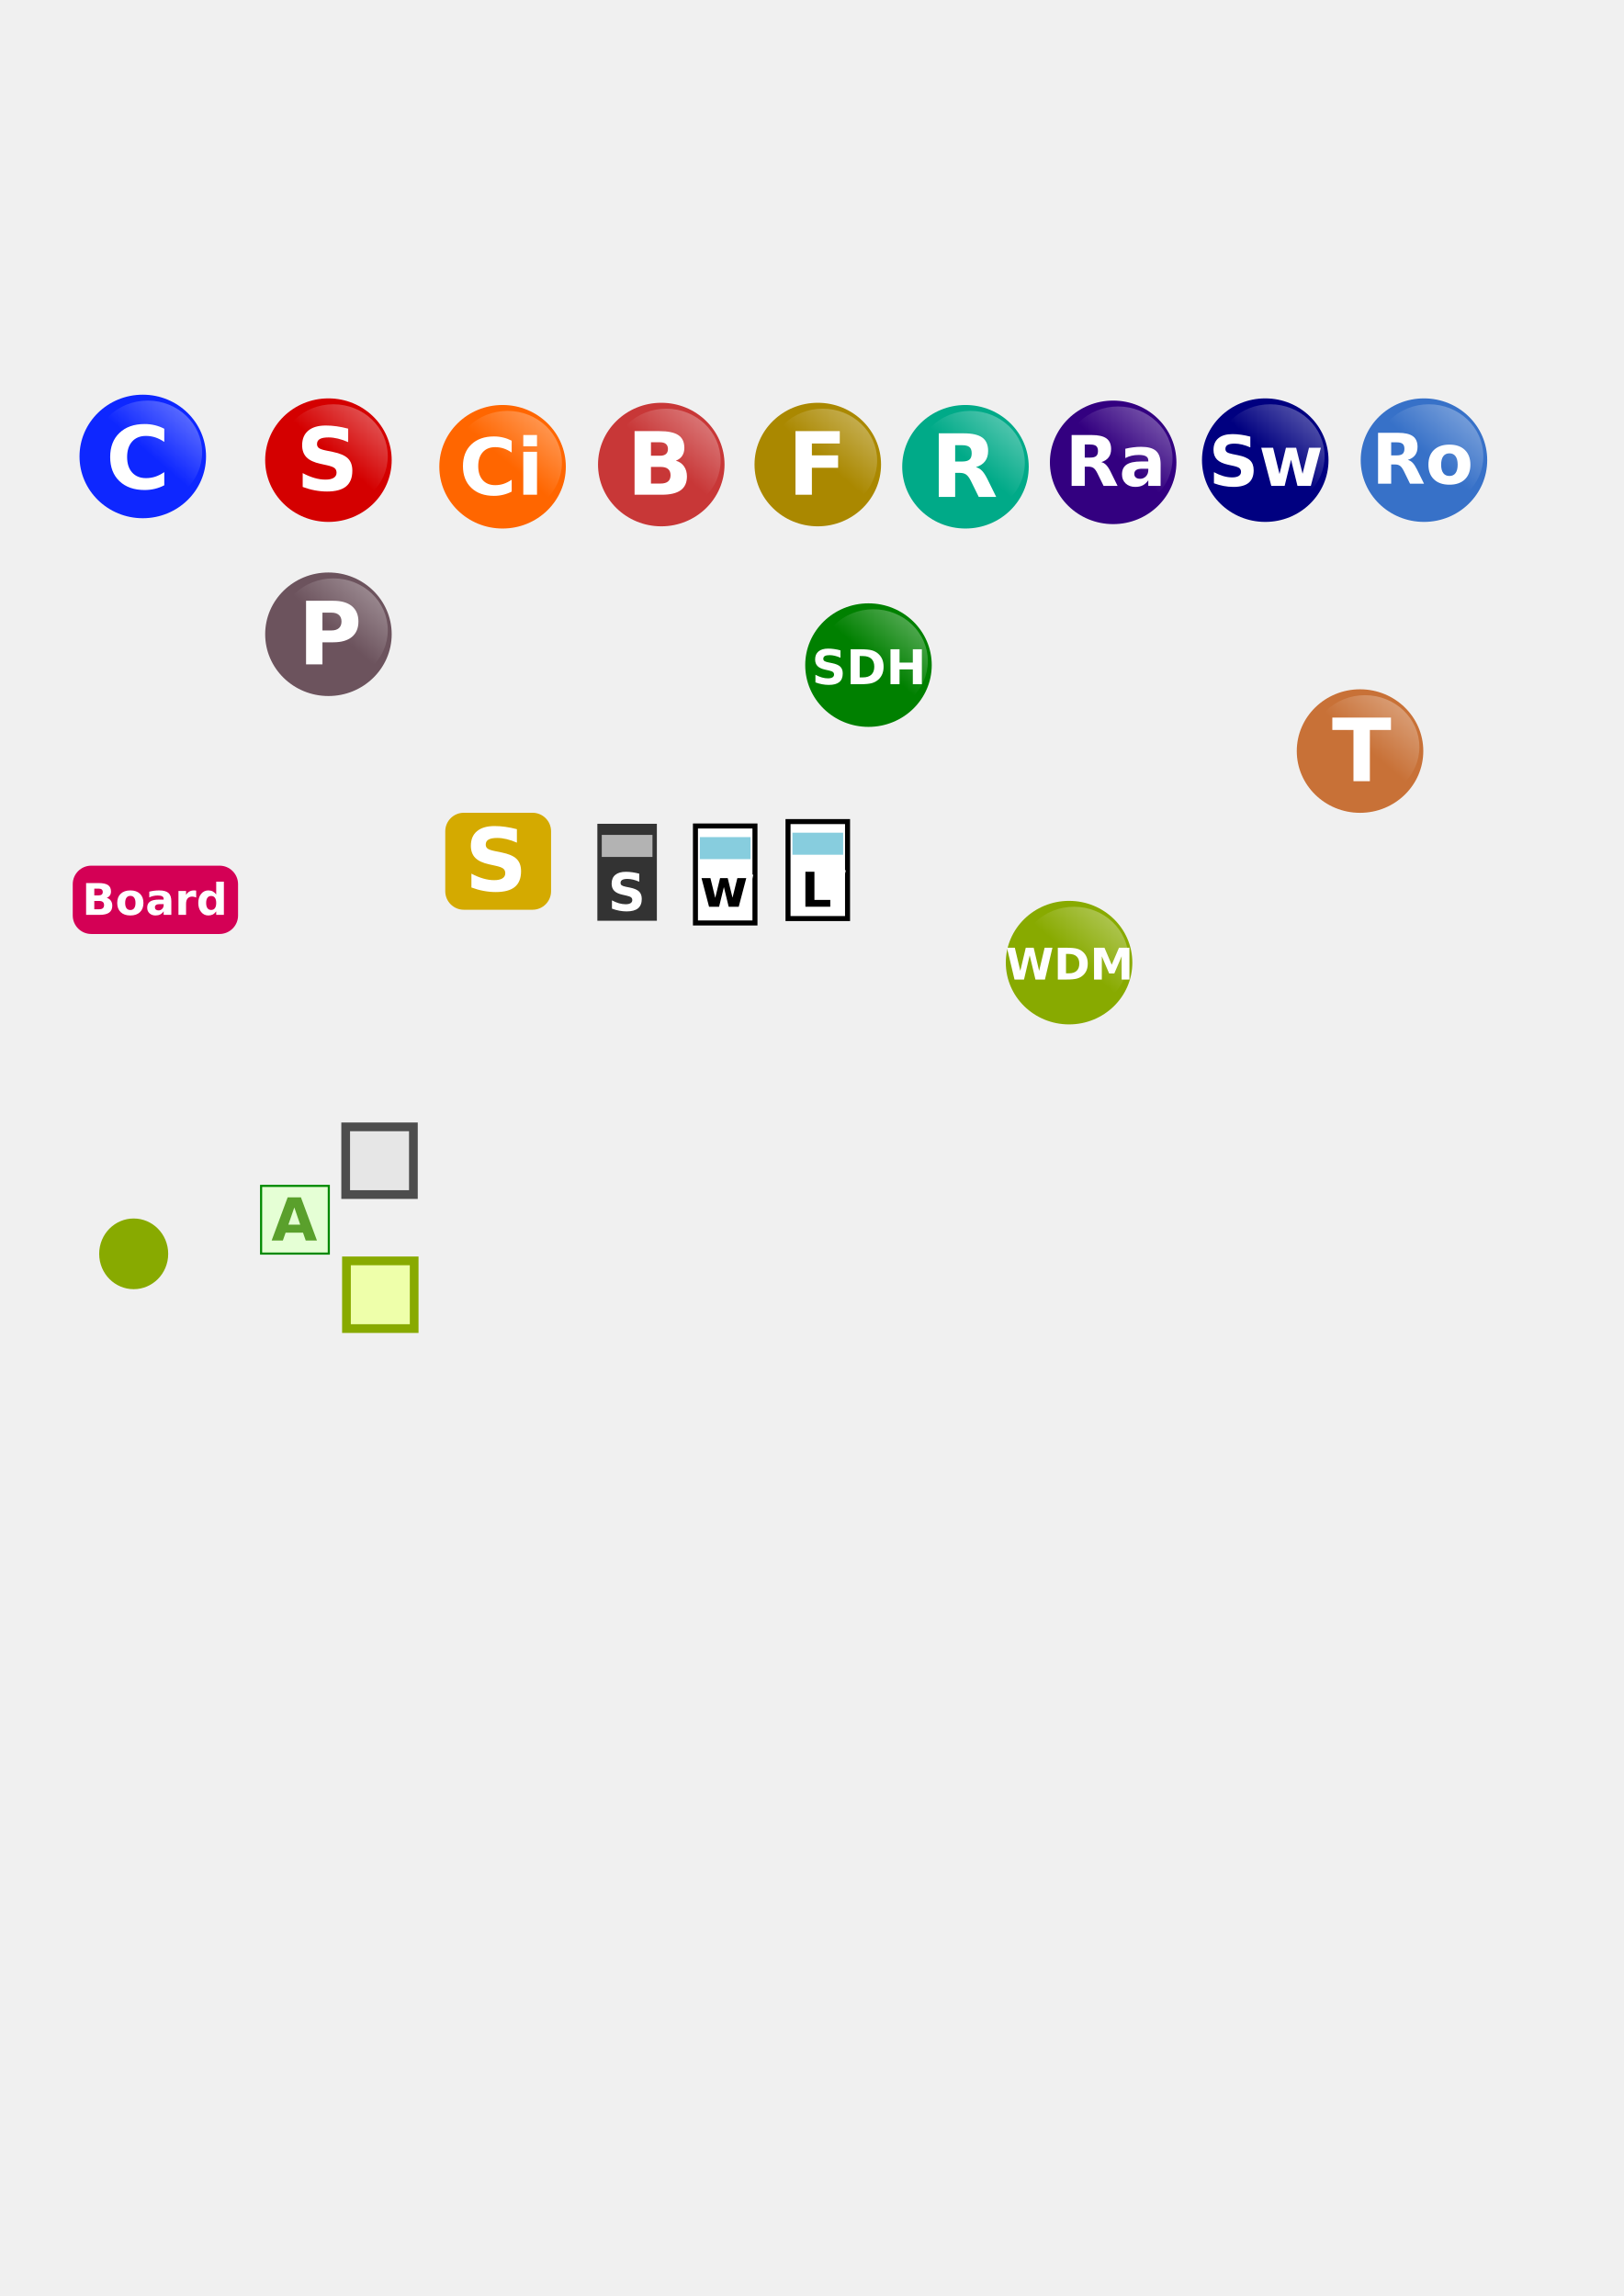
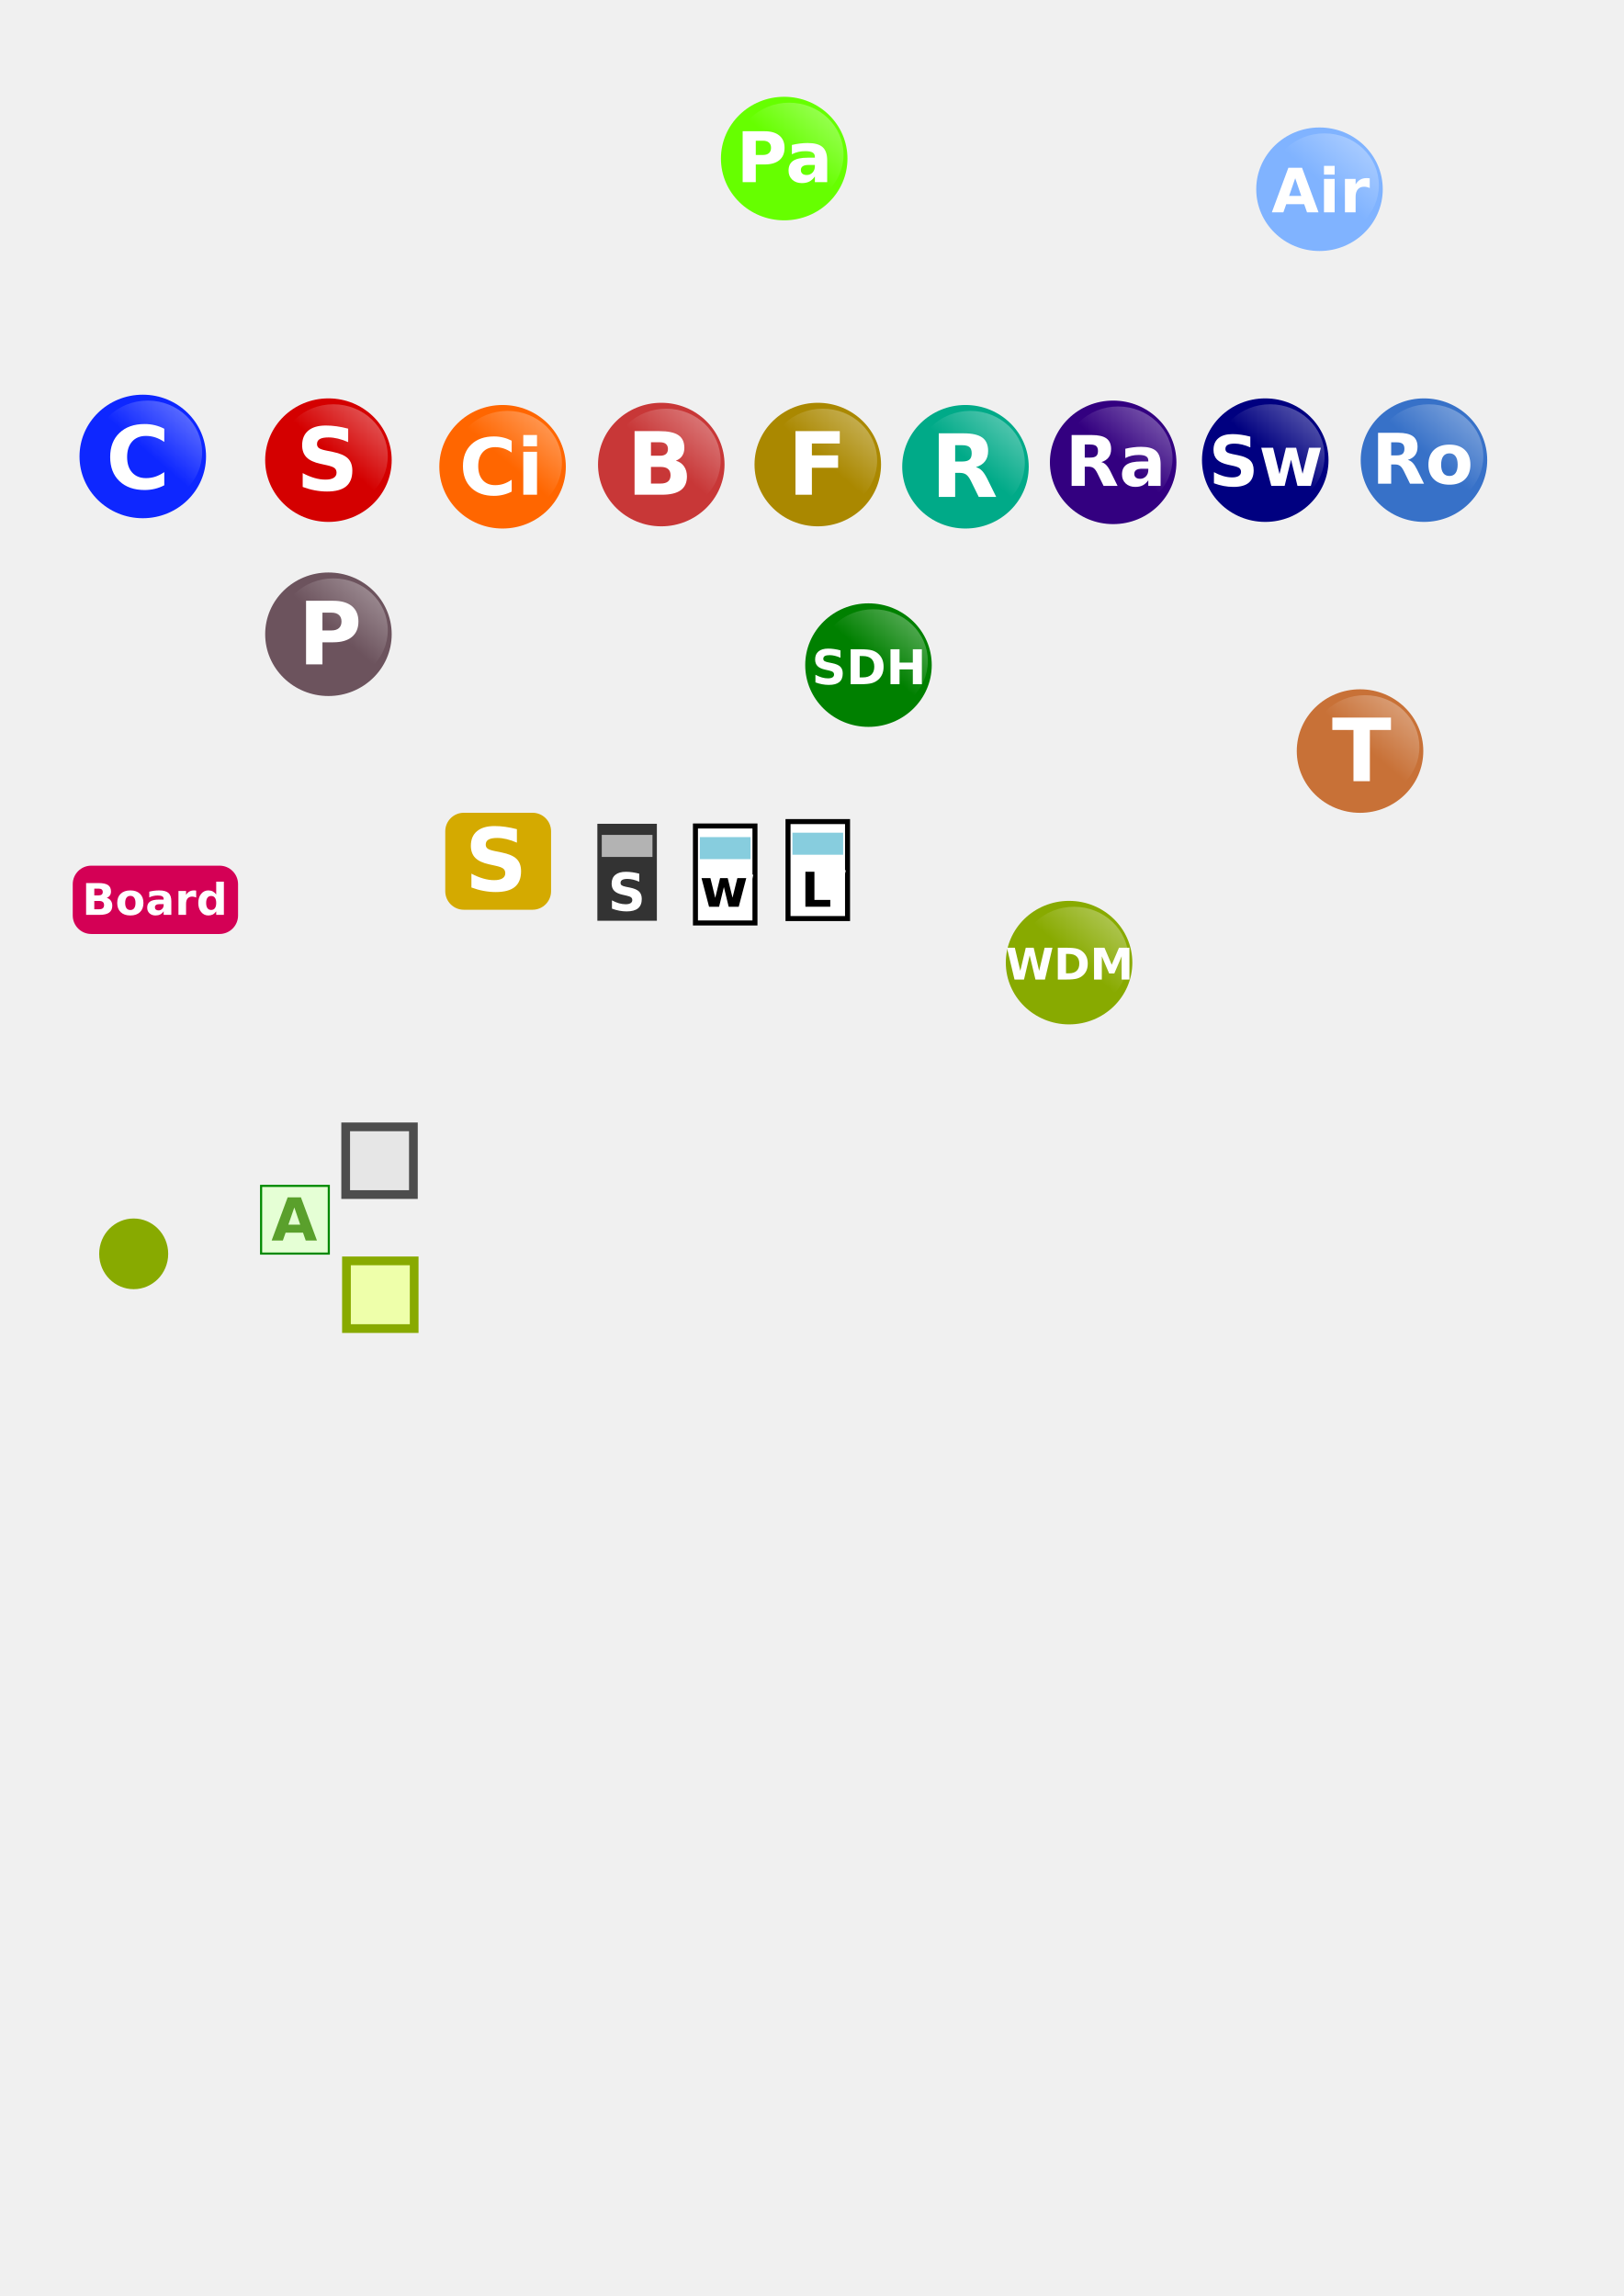
<svg xmlns="http://www.w3.org/2000/svg" xmlns:xlink="http://www.w3.org/1999/xlink" width="744.094" height="1052.362" id="svg2" version="1.1">
  <defs id="defs4">
    <linearGradient id="linearGradient3622">
      <stop style="stop-color:#ffffff;stop-opacity:1;" offset="0" id="stop3624" />
      <stop style="stop-color:#ffffff;stop-opacity:0;" offset="1" id="stop3626" />
    </linearGradient>
    <linearGradient xlink:href="#linearGradient3622" id="linearGradient3628" x1="352.665" y1="156.217" x2="278.571" y2="230.934" gradientUnits="userSpaceOnUse" />
    <linearGradient xlink:href="#linearGradient3622-1" id="linearGradient3628-7" x1="352.665" y1="156.217" x2="278.571" y2="230.934" gradientUnits="userSpaceOnUse" />
    <linearGradient id="linearGradient3622-1">
      <stop style="stop-color:#ffffff;stop-opacity:1;" offset="0" id="stop3624-3" />
      <stop style="stop-color:#ffffff;stop-opacity:0;" offset="1" id="stop3626-1" />
    </linearGradient>
    <linearGradient xlink:href="#linearGradient3622-1-5" id="linearGradient3628-7-5" x1="352.665" y1="156.217" x2="278.571" y2="230.934" gradientUnits="userSpaceOnUse" />
    <linearGradient id="linearGradient3622-1-5">
      <stop style="stop-color:#ffffff;stop-opacity:1;" offset="0" id="stop3624-3-8" />
      <stop style="stop-color:#ffffff;stop-opacity:0;" offset="1" id="stop3626-1-7" />
    </linearGradient>
    <linearGradient xlink:href="#linearGradient3622-1-5-2" id="linearGradient3628-7-5-6" x1="352.665" y1="156.217" x2="278.571" y2="230.934" gradientUnits="userSpaceOnUse" />
    <linearGradient id="linearGradient3622-1-5-2">
      <stop style="stop-color:#ffffff;stop-opacity:1;" offset="0" id="stop3624-3-8-8" />
      <stop style="stop-color:#ffffff;stop-opacity:0;" offset="1" id="stop3626-1-7-4" />
    </linearGradient>
    <linearGradient xlink:href="#linearGradient3622-1-5-0" id="linearGradient3628-7-5-4" x1="352.665" y1="156.217" x2="278.571" y2="230.934" gradientUnits="userSpaceOnUse" />
    <linearGradient id="linearGradient3622-1-5-0">
      <stop style="stop-color:#ffffff;stop-opacity:1;" offset="0" id="stop3624-3-8-9" />
      <stop style="stop-color:#ffffff;stop-opacity:0;" offset="1" id="stop3626-1-7-1" />
    </linearGradient>
    <linearGradient xlink:href="#linearGradient3622-1-5-1" id="linearGradient3628-7-5-3" x1="352.665" y1="156.217" x2="278.571" y2="230.934" gradientUnits="userSpaceOnUse" />
    <linearGradient id="linearGradient3622-1-5-1">
      <stop style="stop-color:#ffffff;stop-opacity:1;" offset="0" id="stop3624-3-8-1" />
      <stop style="stop-color:#ffffff;stop-opacity:0;" offset="1" id="stop3626-1-7-9" />
    </linearGradient>
    <linearGradient xlink:href="#linearGradient3622-1-5-7" id="linearGradient3628-7-5-1" x1="352.665" y1="156.217" x2="278.571" y2="230.934" gradientUnits="userSpaceOnUse" />
    <linearGradient id="linearGradient3622-1-5-7">
      <stop style="stop-color:#ffffff;stop-opacity:1;" offset="0" id="stop3624-3-8-5" />
      <stop style="stop-color:#ffffff;stop-opacity:0;" offset="1" id="stop3626-1-7-7" />
    </linearGradient>
    <linearGradient xlink:href="#linearGradient3622-1-5-7-2" id="linearGradient3628-7-5-1-3" x1="352.665" y1="156.217" x2="278.571" y2="230.934" gradientUnits="userSpaceOnUse" />
    <linearGradient id="linearGradient3622-1-5-7-2">
      <stop style="stop-color:#ffffff;stop-opacity:1;" offset="0" id="stop3624-3-8-5-9" />
      <stop style="stop-color:#ffffff;stop-opacity:0;" offset="1" id="stop3626-1-7-7-5" />
    </linearGradient>
    <linearGradient xlink:href="#linearGradient3622-1-5-7-6" id="linearGradient3628-7-5-1-6" x1="352.665" y1="156.217" x2="278.571" y2="230.934" gradientUnits="userSpaceOnUse" />
    <linearGradient id="linearGradient3622-1-5-7-6">
      <stop style="stop-color:#ffffff;stop-opacity:1;" offset="0" id="stop3624-3-8-5-7" />
      <stop style="stop-color:#ffffff;stop-opacity:0;" offset="1" id="stop3626-1-7-7-2" />
    </linearGradient>
    <linearGradient xlink:href="#linearGradient3622-1-1" id="linearGradient3628-7-2" x1="352.665" y1="156.217" x2="278.571" y2="230.934" gradientUnits="userSpaceOnUse" />
    <linearGradient id="linearGradient3622-1-1">
      <stop style="stop-color:#ffffff;stop-opacity:1;" offset="0" id="stop3624-3-0" />
      <stop style="stop-color:#ffffff;stop-opacity:0;" offset="1" id="stop3626-1-8" />
    </linearGradient>
    <linearGradient xlink:href="#linearGradient3622-1-1-0" id="linearGradient3628-7-2-0" x1="352.665" y1="156.217" x2="278.571" y2="230.934" gradientUnits="userSpaceOnUse" />
    <linearGradient id="linearGradient3622-1-1-0">
      <stop style="stop-color:#ffffff;stop-opacity:1;" offset="0" id="stop3624-3-0-6" />
      <stop style="stop-color:#ffffff;stop-opacity:0;" offset="1" id="stop3626-1-8-4" />
    </linearGradient>
    <linearGradient xlink:href="#linearGradient3622-1-1-0-6" id="linearGradient3628-7-2-0-7" x1="352.665" y1="156.217" x2="278.571" y2="230.934" gradientUnits="userSpaceOnUse" />
    <linearGradient id="linearGradient3622-1-1-0-6">
      <stop style="stop-color:#ffffff;stop-opacity:1;" offset="0" id="stop3624-3-0-6-9" />
      <stop style="stop-color:#ffffff;stop-opacity:0;" offset="1" id="stop3626-1-8-4-1" />
    </linearGradient>
    <linearGradient xlink:href="#linearGradient3622-1-10" id="linearGradient3628-7-1" x1="352.665" y1="156.217" x2="278.571" y2="230.934" gradientUnits="userSpaceOnUse" />
    <linearGradient id="linearGradient3622-1-10">
      <stop style="stop-color:#ffffff;stop-opacity:1;" offset="0" id="stop3624-3-3" />
      <stop style="stop-color:#ffffff;stop-opacity:0;" offset="1" id="stop3626-1-4" />
+     </linearGradient>
+     <linearGradient xlink:href="#linearGradient3622-0" id="linearGradient3628-9" x1="352.665" y1="156.217" x2="278.571" y2="230.934" gradientUnits="userSpaceOnUse" />
+     <linearGradient id="linearGradient3622-0">
+       <stop style="stop-color:#ffffff;stop-opacity:1;" offset="0" id="stop3624-9" />
+       <stop style="stop-color:#ffffff;stop-opacity:0;" offset="1" id="stop3626-17" />
+     </linearGradient>
+     <linearGradient xlink:href="#linearGradient3622-1-5-7-28" id="linearGradient3628-7-5-1-7" x1="352.665" y1="156.217" x2="278.571" y2="230.934" gradientUnits="userSpaceOnUse" />
+     <linearGradient id="linearGradient3622-1-5-7-28">
+       <stop style="stop-color:#ffffff;stop-opacity:1;" offset="0" id="stop3624-3-8-5-2" />
+       <stop style="stop-color:#ffffff;stop-opacity:0;" offset="1" id="stop3626-1-7-7-9" />
    </linearGradient>
  </defs>
  <g id="layer1">
    <path style="fill:#0e27ff;fill-opacity:1;stroke:none" id="path2816" d="m 308.571,230.934 a 30,32.857 0 1 1 -60,0 30,32.857 0 1 1 60,0 z" transform="matrix(0.9663282,0,0,0.861653,-203.7622,10.23069)" />
    <path style="fill:url(#linearGradient3628);fill-opacity:1;stroke:none" id="path2816-7" d="m 308.571,230.934 a 30,32.857 0 1 1 -60,0 30,32.857 0 1 1 60,0 z" transform="matrix(0.8316412,0,0,0.723306,-163.9913,40.3339)" />
    <text xml:space="preserve" style="font-size:40px;font-style:normal;font-weight:normal;fill:#000000;fill-opacity:1;stroke:none;font-family:Bitstream Vera Sans" x="48.487" y="224.037" id="text3630">
      <tspan id="tspan3632" x="48.487" y="224.037" style="font-weight:bold;fill:#ffffff">C</tspan>
    </text>
    <path style="fill:#d40000;fill-opacity:1;stroke:none" id="path2816-2" d="m 308.571,230.934 a 30,32.857 0 1 1 -60,0 30,32.857 0 1 1 60,0 z" transform="matrix(0.9663282,0,0,0.861653,-118.6787,11.92047)" />
    <path style="fill:url(#linearGradient3628-7);fill-opacity:1;stroke:none" id="path2816-7-0" d="m 308.571,230.934 a 30,32.857 0 1 1 -60,0 30,32.857 0 1 1 60,0 z" transform="matrix(0.8316412,0,0,0.723306,-78.9078,42.02368)" />
    <text xml:space="preserve" style="font-size:40px;font-style:normal;font-weight:normal;fill:#000000;fill-opacity:1;stroke:none;font-family:Bitstream Vera Sans" x="135.591" y="224.717" id="text3630-6">
      <tspan id="tspan3632-8" x="135.591" y="224.717" style="font-weight:bold;fill:#ffffff">S</tspan>
    </text>
    <path style="fill:#ff6600;fill-opacity:1;stroke:none" id="path2816-2-1" d="m 308.571,230.934 a 30,32.857 0 1 1 -60,0 30,32.857 0 1 1 60,0 z" transform="matrix(0.9663282,0,0,0.861653,-38.87667,14.95093)" />
    <path style="fill:url(#linearGradient3628-7-5);fill-opacity:1;stroke:none" id="path2816-7-0-7" d="m 308.571,230.934 a 30,32.857 0 1 1 -60,0 30,32.857 0 1 1 60,0 z" transform="matrix(0.8316412,0,0,0.723306,0.8942466,45.05414)" />
    <text xml:space="preserve" style="font-size:40px;font-style:normal;font-weight:normal;fill:#000000;fill-opacity:1;stroke:none;font-family:Bitstream Vera Sans" x="210.363" y="226.757" id="text3630-6-0">
      <tspan id="tspan3632-8-6" x="210.363" y="226.757" style="font-size:36px;font-weight:bold;fill:#ffffff">Ci</tspan>
    </text>
    <path style="fill:#c83737;fill-opacity:1;stroke:none" id="path2816-2-1-7" d="m 308.571,230.934 a 30,32.857 0 1 1 -60,0 30,32.857 0 1 1 60,0 z" transform="matrix(0.9663282,0,0,0.861653,33.85431,13.94077)" />
    <path style="fill:url(#linearGradient3628-7-5-6);fill-opacity:1;stroke:none" id="path2816-7-0-7-2" d="m 308.571,230.934 a 30,32.857 0 1 1 -60,0 30,32.857 0 1 1 60,0 z" transform="matrix(0.8316412,0,0,0.723306,73.62523,44.04398)" />
    <text xml:space="preserve" style="font-size:40px;font-style:normal;font-weight:normal;fill:#000000;fill-opacity:1;stroke:none;font-family:Bitstream Vera Sans" x="287.134" y="226.757" id="text3630-6-0-4">
      <tspan id="tspan3632-8-6-0" x="287.134" y="226.757" style="font-size:40px;font-weight:bold;fill:#ffffff">B</tspan>
    </text>
    <path style="fill:#aa8800;fill-opacity:1;stroke:none" id="path2816-2-1-9" d="m 308.571,230.934 a 30,32.857 0 1 1 -60,0 30,32.857 0 1 1 60,0 z" transform="matrix(0.9663282,0,0,0.861653,105.5751,13.94078)" />
    <path style="fill:url(#linearGradient3628-7-5-4);fill-opacity:1;stroke:none" id="path2816-7-0-7-6" d="m 308.571,230.934 a 30,32.857 0 1 1 -60,0 30,32.857 0 1 1 60,0 z" transform="matrix(0.8316412,0,0,0.723306,145.3461,44.04399)" />
    <text xml:space="preserve" style="font-size:40px;font-style:normal;font-weight:normal;fill:#000000;fill-opacity:1;stroke:none;font-family:Bitstream Vera Sans" x="360.875" y="226.757" id="text3630-6-0-2">
      <tspan id="tspan3632-8-6-5" x="360.875" y="226.757" style="font-size:40px;font-weight:bold;fill:#ffffff">F</tspan>
    </text>
    <path style="fill:#00aa88;fill-opacity:1;stroke:none" id="path2816-2-1-0" d="m 308.571,230.934 a 30,32.857 0 1 1 -60,0 30,32.857 0 1 1 60,0 z" transform="matrix(0.9663282,0,0,0.861653,173.2554,14.95093)" />
    <path style="fill:url(#linearGradient3628-7-5-3);fill-opacity:1;stroke:none" id="path2816-7-0-7-5" d="m 308.571,230.934 a 30,32.857 0 1 1 -60,0 30,32.857 0 1 1 60,0 z" transform="matrix(0.8316412,0,0,0.723306,213.0263,45.05414)" />
    <text xml:space="preserve" style="font-size:40px;font-style:normal;font-weight:normal;fill:#000000;fill-opacity:1;stroke:none;font-family:Bitstream Vera Sans" x="426.535" y="227.768" id="text3630-6-0-6">
      <tspan id="tspan3632-8-6-7" x="426.535" y="227.768" style="font-size:40px;font-weight:bold;fill:#ffffff">R</tspan>
    </text>
    <path style="fill:#330080;fill-opacity:1;stroke:none" id="path2816-2-1-1" d="m 308.571,230.934 a 30,32.857 0 1 1 -60,0 30,32.857 0 1 1 60,0 z" transform="matrix(0.9663282,0,0,0.861653,240.9356,12.93062)" />
    <path style="fill:url(#linearGradient3628-7-5-1);fill-opacity:1;stroke:none" id="path2816-7-0-7-69" d="m 308.571,230.934 a 30,32.857 0 1 1 -60,0 30,32.857 0 1 1 60,0 z" transform="matrix(0.8316412,0,0,0.723306,280.7065,43.03383)" />
    <text xml:space="preserve" style="font-size:40px;font-style:normal;font-weight:normal;fill:#000000;fill-opacity:1;stroke:none;font-family:Bitstream Vera Sans" x="488.155" y="222.717" id="text3630-6-0-8">
      <tspan id="tspan3632-8-6-1" x="488.155" y="222.717" style="font-size:32px;font-weight:bold;fill:#ffffff">Ra</tspan>
    </text>
    <path style="fill:#000080;fill-opacity:1;stroke:none" id="path2816-2-1-1-4" d="m 308.571,230.934 a 30,32.857 0 1 1 -60,0 30,32.857 0 1 1 60,0 z" transform="matrix(0.9663282,0,0,0.861653,310.6361,11.92047)" />
    <path style="fill:url(#linearGradient3628-7-5-1-3);fill-opacity:1;stroke:none" id="path2816-7-0-7-69-3" d="m 308.571,230.934 a 30,32.857 0 1 1 -60,0 30,32.857 0 1 1 60,0 z" transform="matrix(0.8316412,0,0,0.723306,350.407,42.02368)" />
    <text xml:space="preserve" style="font-size:40px;font-style:normal;font-weight:normal;fill:#000000;fill-opacity:1;stroke:none;font-family:Bitstream Vera Sans" x="553.815" y="222.717" id="text3630-6-0-8-9">
      <tspan id="tspan3632-8-6-1-4" x="553.815" y="222.717" style="font-size:32px;font-weight:bold;fill:#ffffff">Sw</tspan>
    </text>
    <path style="fill:#3771c8;fill-opacity:1;stroke:none" id="path2816-2-1-1-7" d="m 308.571,230.934 a 30,32.857 0 1 1 -60,0 30,32.857 0 1 1 60,0 z" transform="matrix(0.9663282,0,0,0.861653,383.3671,11.92047)" />
    <path style="fill:url(#linearGradient3628-7-5-1-6);fill-opacity:1;stroke:none" id="path2816-7-0-7-69-4" d="m 308.571,230.934 a 30,32.857 0 1 1 -60,0 30,32.857 0 1 1 60,0 z" transform="matrix(0.8316412,0,0,0.723306,423.138,42.02368)" />
    <text xml:space="preserve" style="font-size:40px;font-style:normal;font-weight:normal;fill:#000000;fill-opacity:1;stroke:none;font-family:Bitstream Vera Sans" x="628.586" y="221.707" id="text3630-6-0-8-1">
      <tspan id="tspan3632-8-6-1-0" x="628.586" y="221.707" style="font-size:32px;font-weight:bold;fill:#ffffff">Ro</tspan>
    </text>
    <rect style="fill:#d40055;fill-opacity:1;stroke:none" id="rect3120" width="75.761" height="31.315" x="33.335" y="396.773" ry="8.485" />
    <text xml:space="preserve" style="font-size:40px;font-style:normal;font-weight:normal;fill:#000000;fill-opacity:1;stroke:none;font-family:Bitstream Vera Sans" x="37.615" y="419.322" id="text3630-6-0-8-1-4">
      <tspan id="tspan3632-8-6-1-0-9" x="37.615" y="419.322" style="font-size:20px;font-weight:bold;fill:#ffffff">Board</tspan>
    </text>
    <path style="fill:#6c535d;fill-opacity:1;stroke:none" id="path2816-2-9" d="m 308.571,230.934 a 30,32.857 0 1 1 -60,0 30,32.857 0 1 1 60,0 z" transform="matrix(0.9663282,0,0,0.861653,-118.6787,91.72252)" />
    <path style="fill:url(#linearGradient3628-7-2);fill-opacity:1;stroke:none" id="path2816-7-0-0" d="m 308.571,230.934 a 30,32.857 0 1 1 -60,0 30,32.857 0 1 1 60,0 z" transform="matrix(0.8316412,0,0,0.723306,-78.9078,121.8257)" />
    <text xml:space="preserve" style="font-size:40px;font-style:normal;font-weight:normal;fill:#000000;fill-opacity:1;stroke:none;font-family:Bitstream Vera Sans" x="136.581" y="304.519" id="text3630-6-1">
      <tspan id="tspan3632-8-3" x="136.581" y="304.519" style="font-weight:bold;fill:#ffffff">P</tspan>
    </text>
    <rect style="fill:#d4aa00;fill-opacity:1;stroke:none" id="rect3190" width="48.487" height="44.447" x="204.051" y="372.53" ry="8.485" />
    <text xml:space="preserve" style="font-size:40px;font-style:normal;font-weight:normal;fill:#000000;fill-opacity:1;stroke:none;font-family:Bitstream Vera Sans" x="212.909" y="408.303" id="text3630-6-4">
      <tspan id="tspan3632-8-7" x="212.909" y="408.303" style="font-weight:bold;fill:#ffffff">S</tspan>
    </text>
    <path style="fill:#008000;fill-opacity:1;stroke:none" id="path2816-2-9-3" d="m 308.571,230.934 a 30,32.857 0 1 1 -60,0 30,32.857 0 1 1 60,0 z" transform="matrix(0.9663282,0,0,0.861653,128.8087,105.8647)" />
    <path style="fill:url(#linearGradient3628-7-2-0);fill-opacity:1;stroke:none" id="path2816-7-0-0-7" d="m 308.571,230.934 a 30,32.857 0 1 1 -60,0 30,32.857 0 1 1 60,0 z" transform="matrix(0.8316412,0,0,0.723306,168.5796,135.9679)" />
    <text xml:space="preserve" style="font-size:40px;font-style:normal;font-weight:normal;fill:#000000;fill-opacity:1;stroke:none;font-family:Bitstream Vera Sans" x="371.967" y="313.61" id="text3630-6-1-5">
      <tspan id="tspan3632-8-3-8" x="371.967" y="313.61" style="font-size:22px;font-weight:bold;fill:#ffffff">SDH</tspan>
    </text>
    <path style="fill:#88aa00;fill-opacity:1;stroke:none" id="path2816-2-9-3-9" d="m 308.571,230.934 a 30,32.857 0 1 1 -60,0 30,32.857 0 1 1 60,0 z" transform="matrix(0.9663282,0,0,0.861653,220.7325,242.2353)" />
    <path style="fill:url(#linearGradient3628-7-2-0-7);fill-opacity:1;stroke:none" id="path2816-7-0-0-7-8" d="m 308.571,230.934 a 30,32.857 0 1 1 -60,0 30,32.857 0 1 1 60,0 z" transform="matrix(0.8316412,0,0,0.723306,260.5034,272.3385)" />
    <text xml:space="preserve" style="font-size:40px;font-style:normal;font-weight:normal;fill:#000000;fill-opacity:1;stroke:none;font-family:Bitstream Vera Sans" x="460.86" y="448.971" id="text3630-6-1-5-7">
      <tspan id="tspan3632-8-3-8-6" x="460.86" y="448.971" style="font-size:20px;font-weight:bold;fill:#ffffff">WDM</tspan>
    </text>
    <rect style="fill:#333333;fill-opacity:1;stroke:none" id="rect3190-0" width="27.274" height="44.447" x="273.751" y="377.58" ry="0" />
    <rect style="fill:#b3b3b3;fill-opacity:1;stroke:none" id="rect3374" width="23.234" height="10.102" x="275.772" y="382.672" />
    <text xml:space="preserve" style="font-size:40px;font-style:normal;font-weight:normal;fill:#000000;fill-opacity:1;stroke:none;font-family:Bitstream Vera Sans" x="278.569" y="417.395" id="text3630-6-4-7">
      <tspan id="tspan3632-8-7-1" x="278.569" y="417.395" style="font-size:24px;font-weight:bold;fill:#ffffff">S</tspan>
    </text>
    <rect style="fill:#ffffff;fill-opacity:1;stroke:#000000;stroke-opacity:1;stroke-width:2.3;stroke-miterlimit:4;stroke-dasharray:none" id="rect3190-0-0" width="27.274" height="44.447" x="318.703" y="378.59" ry="0" />
    <rect style="fill:#87cdde;fill-opacity:1;stroke:none" id="rect3374-6" width="23.234" height="10.102" x="320.723" y="383.682" />
    <text xml:space="preserve" style="font-size:40px;font-style:normal;font-weight:normal;fill:#000000;fill-opacity:1;stroke:none;font-family:Bitstream Vera Sans" x="319.48" y="418.405" id="text3630-6-4-7-5">
      <tspan id="tspan3632-8-7-1-1" x="319.48" y="418.405" style="font-size:24px;font-weight:bold;fill:#ffffff">W</tspan>
    </text>
    <text xml:space="preserve" style="font-size:40px;font-style:normal;font-weight:normal;fill:#000000;fill-opacity:1;stroke:none;font-family:Bitstream Vera Sans" x="320.644" y="415.611" id="text3630-6-4-7-0">
      <tspan id="tspan3632-8-7-1-6" x="320.644" y="415.611" style="font-size:24px;font-weight:bold;fill:#000000">w</tspan>
    </text>
    <rect style="fill:#ffffff;fill-opacity:1;stroke:#000000;stroke-width:2.3;stroke-miterlimit:4;stroke-opacity:1;stroke-dasharray:none" id="rect3190-0-0-0" width="27.274" height="44.447" x="361.13" y="376.57" ry="0" />
    <rect style="fill:#87cdde;fill-opacity:1;stroke:none" id="rect3374-6-8" width="23.234" height="10.102" x="363.15" y="381.662" />
    <text xml:space="preserve" style="font-size:40px;font-style:normal;font-weight:normal;fill:#000000;fill-opacity:1;stroke:none;font-family:Bitstream Vera Sans" x="361.907" y="416.384" id="text3630-6-4-7-5-1">
      <tspan id="tspan3632-8-7-1-1-3" x="361.907" y="416.384" style="font-size:24px;font-weight:bold;fill:#ffffff">W</tspan>
    </text>
    <text xml:space="preserve" style="font-size:40px;font-style:normal;font-weight:normal;fill:#000000;fill-opacity:1;stroke:none;font-family:Bitstream Vera Sans" x="367.071" y="415.591" id="text3630-6-4-7-0-1">
      <tspan id="tspan3632-8-7-1-6-1" x="367.071" y="415.591" style="font-size:22;font-weight:bold;fill:#000000">L</tspan>
    </text>
    <path style="fill:#c87137;fill-opacity:1;stroke:none" id="path2816-2-0" d="m 308.571,230.934 a 30,32.857 0 1 1 -60,0 30,32.857 0 1 1 60,0 z" transform="matrix(0.9663282,0,0,0.861653,354.0727,145.2606)" />
    <path style="fill:url(#linearGradient3628-7-1);fill-opacity:1;stroke:none" id="path2816-7-0-3" d="m 308.571,230.934 a 30,32.857 0 1 1 -60,0 30,32.857 0 1 1 60,0 z" transform="matrix(0.8316412,0,0,0.723306,393.8436,175.3638)" />
    <text xml:space="preserve" style="font-size:40px;font-style:normal;font-weight:normal;fill:#000000;fill-opacity:1;stroke:none;font-family:Bitstream Vera Sans" x="610.363" y="358.057" id="text3630-6-9">
      <tspan id="tspan3632-8-1" x="610.363" y="358.057" style="font-weight:bold;fill:#ffffff">T</tspan>
    </text>
    <rect style="fill:#e5ffd5;fill-opacity:1;stroke:#008900;stroke-width:0.97;stroke-opacity:1" id="rect3190-04" width="31.03" height="31.03" x="119.652" y="543.545" ry="0" />
    <text xml:space="preserve" style="font-size:38.788px;font-style:normal;font-weight:normal;fill:#5aa02c;fill-opacity:1;stroke:none;font-family:Bitstream Vera Sans" x="124.359" y="568.594" id="text3630-6-4-4">
      <tspan id="tspan3632-8-7-4" x="124.359" y="568.594" style="font-size:27.152px;font-weight:bold;fill:#5aa02c;fill-opacity:1;stroke:none">A</tspan>
    </text>
    <rect style="fill:#e6e6e6;fill-opacity:1;stroke:#4d4d4d;stroke-width:4;stroke-miterlimit:4;stroke-opacity:1;stroke-dasharray:none" id="rect3190-04-2" width="31.03" height="31.03" x="158.413" y="516.49" ry="0" />
    <text xml:space="preserve" style="font-size:38.788px;font-style:normal;font-weight:normal;fill:#4d4d4d;fill-opacity:1;stroke:none;font-family:Bitstream Vera Sans" x="163.834" y="569.039" id="text3630-6-4-4-0">
      <tspan id="tspan3632-8-7-4-2" x="163.834" y="569.039" style="font-size:27.152px;font-weight:bold;fill:#4d4d4d;fill-opacity:1;stroke:none" />
    </text>
    <rect style="fill:#eeffaa;fill-opacity:1;stroke:#88aa00;stroke-width:4;stroke-opacity:1;stroke-miterlimit:4;stroke-dasharray:none" id="rect3190-04-22" width="31.03" height="31.03" x="158.771" y="577.918" ry="0" />
    <path style="fill:#88aa00;fill-opacity:1;stroke:#88aa00;stroke-width:4;stroke-linecap:round;stroke-linejoin:miter;stroke-miterlimit:4;stroke-opacity:1;stroke-dasharray:none" id="path6310" d="m 70.312,585.175 a 10.84,9.375 0 1 1 -21.68,0 10.84,9.375 0 1 1 21.68,0 z" transform="matrix(1.231676,0,0,1.424126,-11.98544,-258.6721)" />
+     <path style="fill:#80b3ff;fill-opacity:1;stroke:none" id="path2816-71" d="m 308.571,230.934 a 30,32.857 0 1 1 -60,0 30,32.857 0 1 1 60,0 z" transform="matrix(0.9663282,0,0,0.861653,335.4961,-112.2475)" />
+     <path style="fill:url(#linearGradient3628-9);fill-opacity:1;stroke:none" id="path2816-7-1" d="m 308.571,230.934 a 30,32.857 0 1 1 -60,0 30,32.857 0 1 1 60,0 z" transform="matrix(0.8316412,0,0,0.723306,375.267,-82.14425)" />
+     <text xml:space="preserve" style="font-size:40px;font-style:normal;font-weight:normal;fill:#000000;fill-opacity:1;stroke:none;font-family:Bitstream Vera Sans" x="582.714" y="97.309" id="text3630-5">
+       <tspan id="tspan3632-9" x="582.714" y="97.309" style="font-size:28px;font-weight:bold;fill:#ffffff">Air</tspan>
+     </text>
+     <path style="fill:#66ff00;fill-opacity:1;stroke:none" id="path2816-2-1-1-9" d="m 308.571,230.934 a 30,32.857 0 1 1 -60,0 30,32.857 0 1 1 60,0 z" transform="matrix(0.9663282,0,0,0.861653,90.18355,-126.31)" />
+     <path style="fill:url(#linearGradient3628-7-5-1-7);fill-opacity:1;stroke:none" id="path2816-7-0-7-69-6" d="m 308.571,230.934 a 30,32.857 0 1 1 -60,0 30,32.857 0 1 1 60,0 z" transform="matrix(0.8316412,0,0,0.723306,129.9545,-96.20675)" />
+     <text xml:space="preserve" style="font-size:40px;font-style:normal;font-weight:normal;fill:#000000;fill-opacity:1;stroke:none;font-family:Bitstream Vera Sans" x="337.403" y="83.476" id="text3630-6-0-8-0">
+       <tspan id="tspan3632-8-6-1-2" x="337.403" y="83.476" style="font-size:32px;font-weight:bold;fill:#ffffff">Pa</tspan>
+     </text>
  </g>
</svg>
